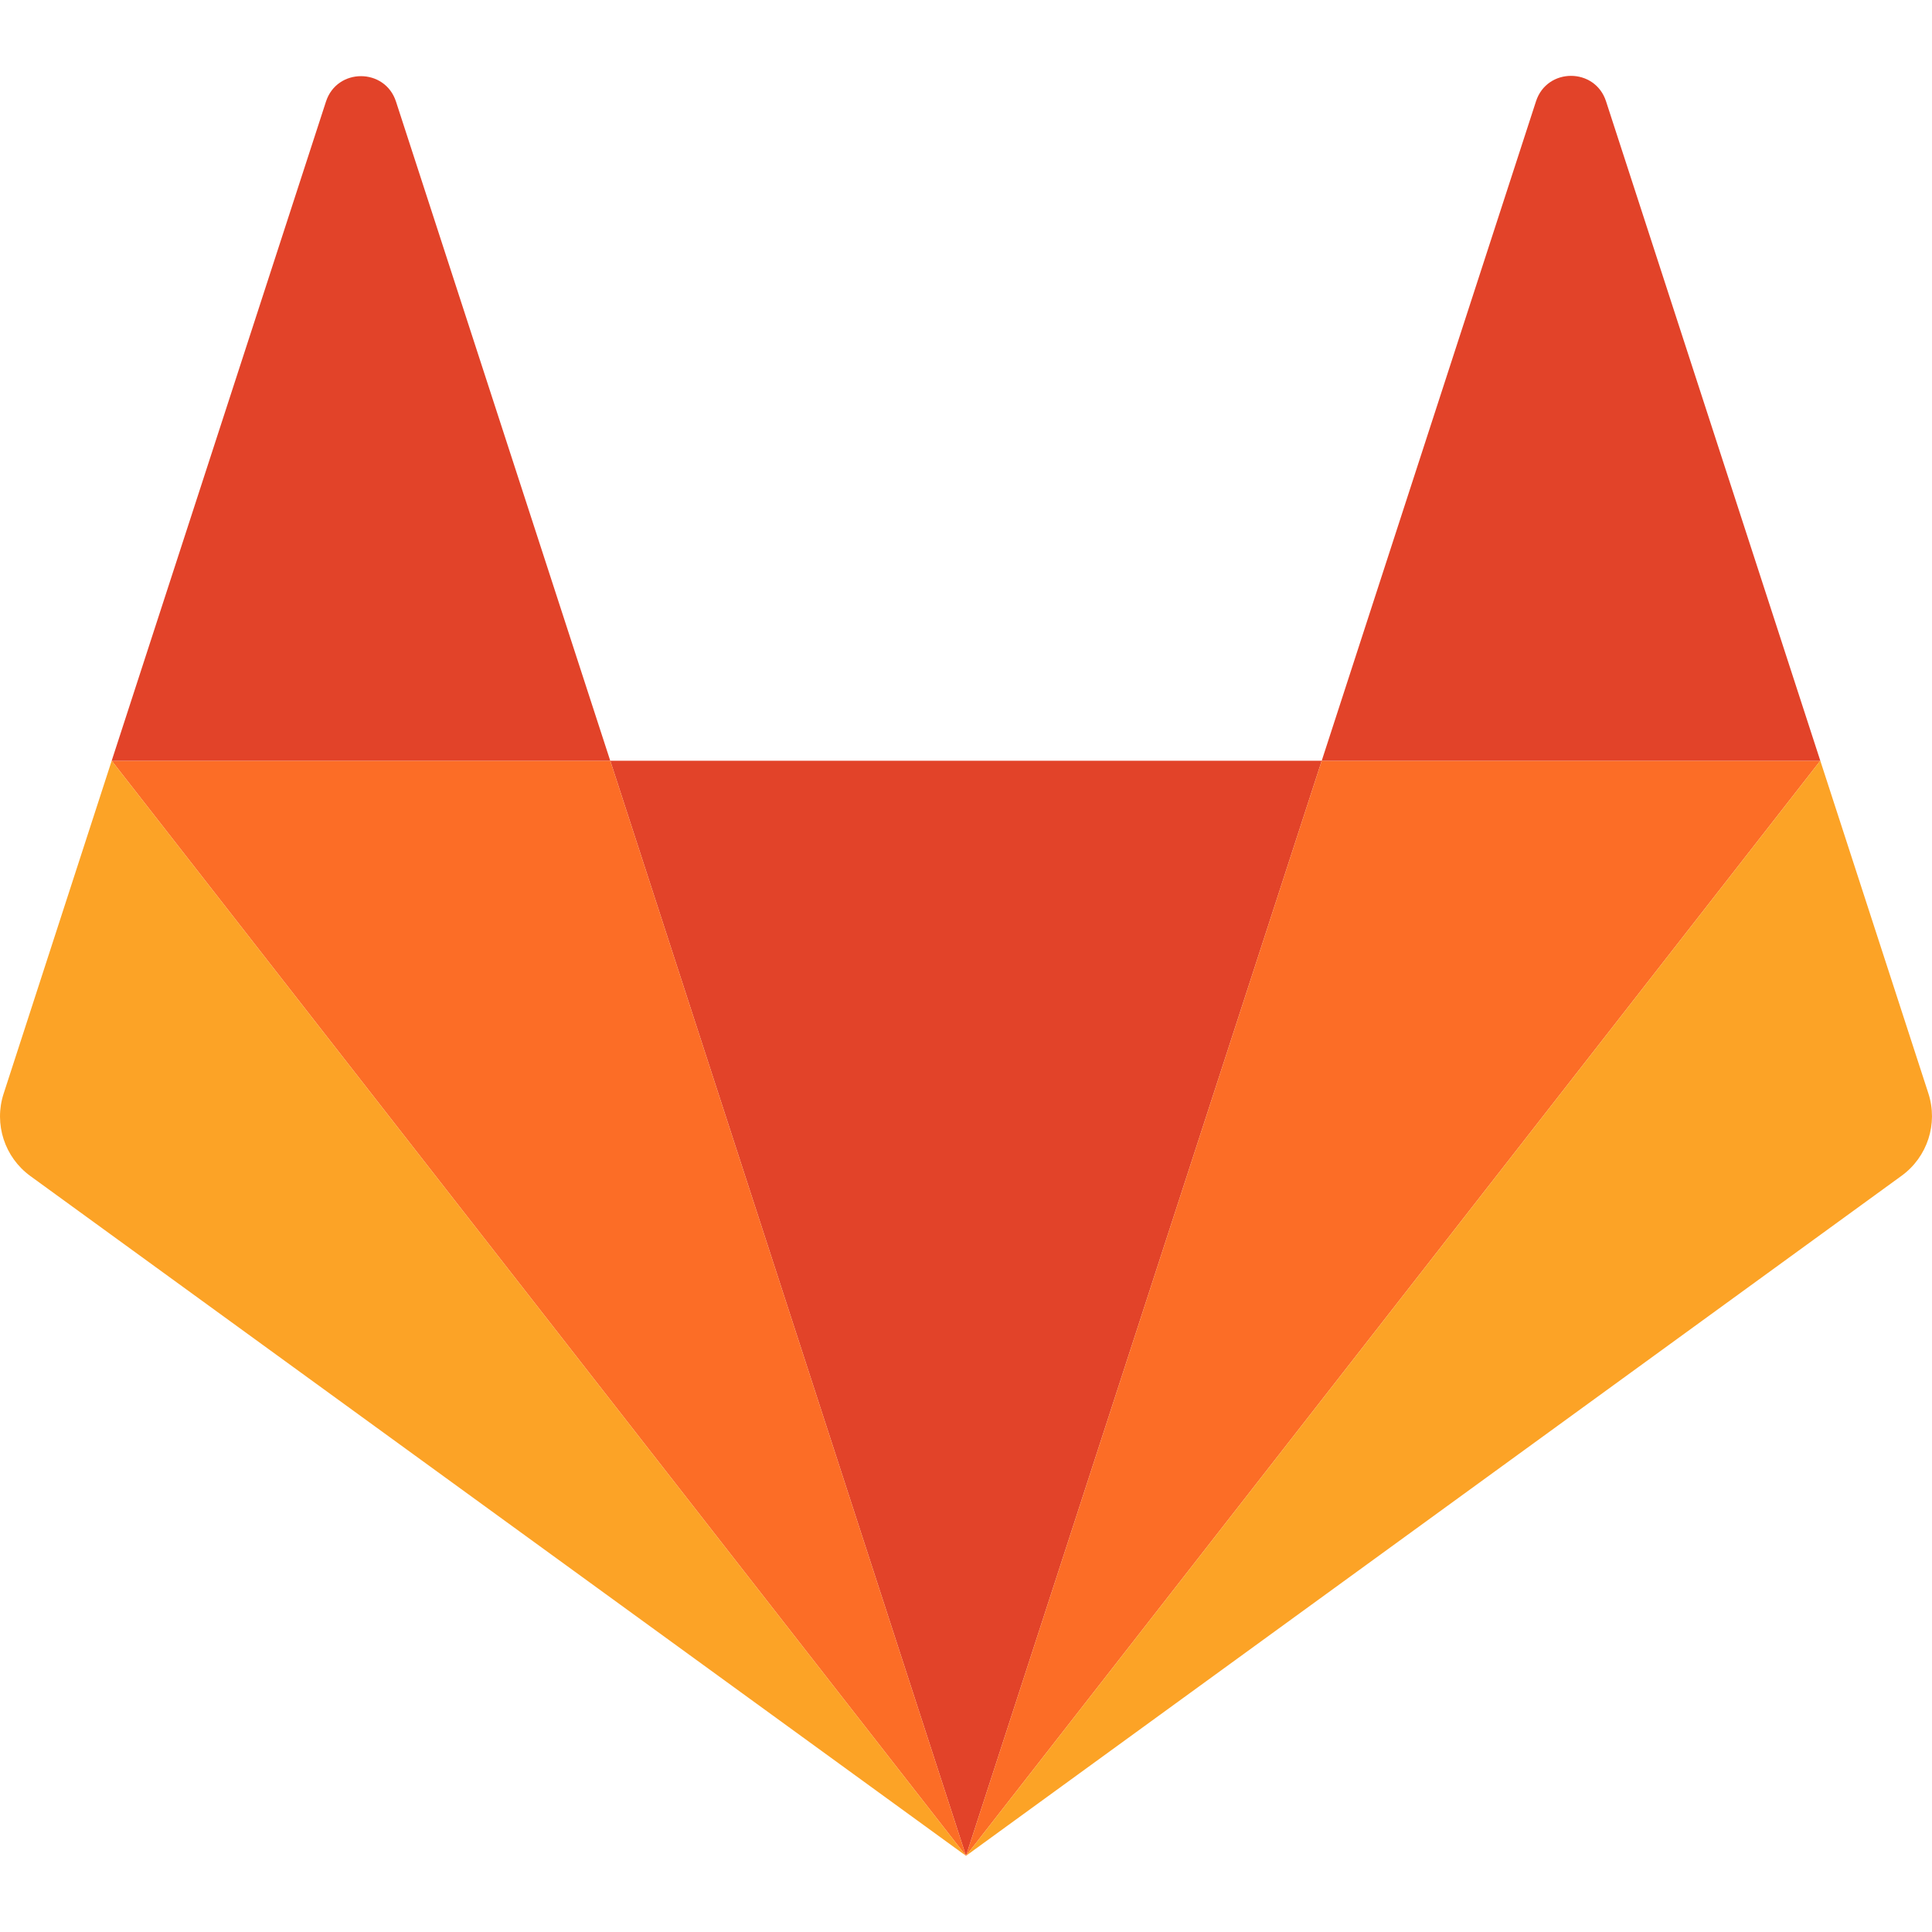
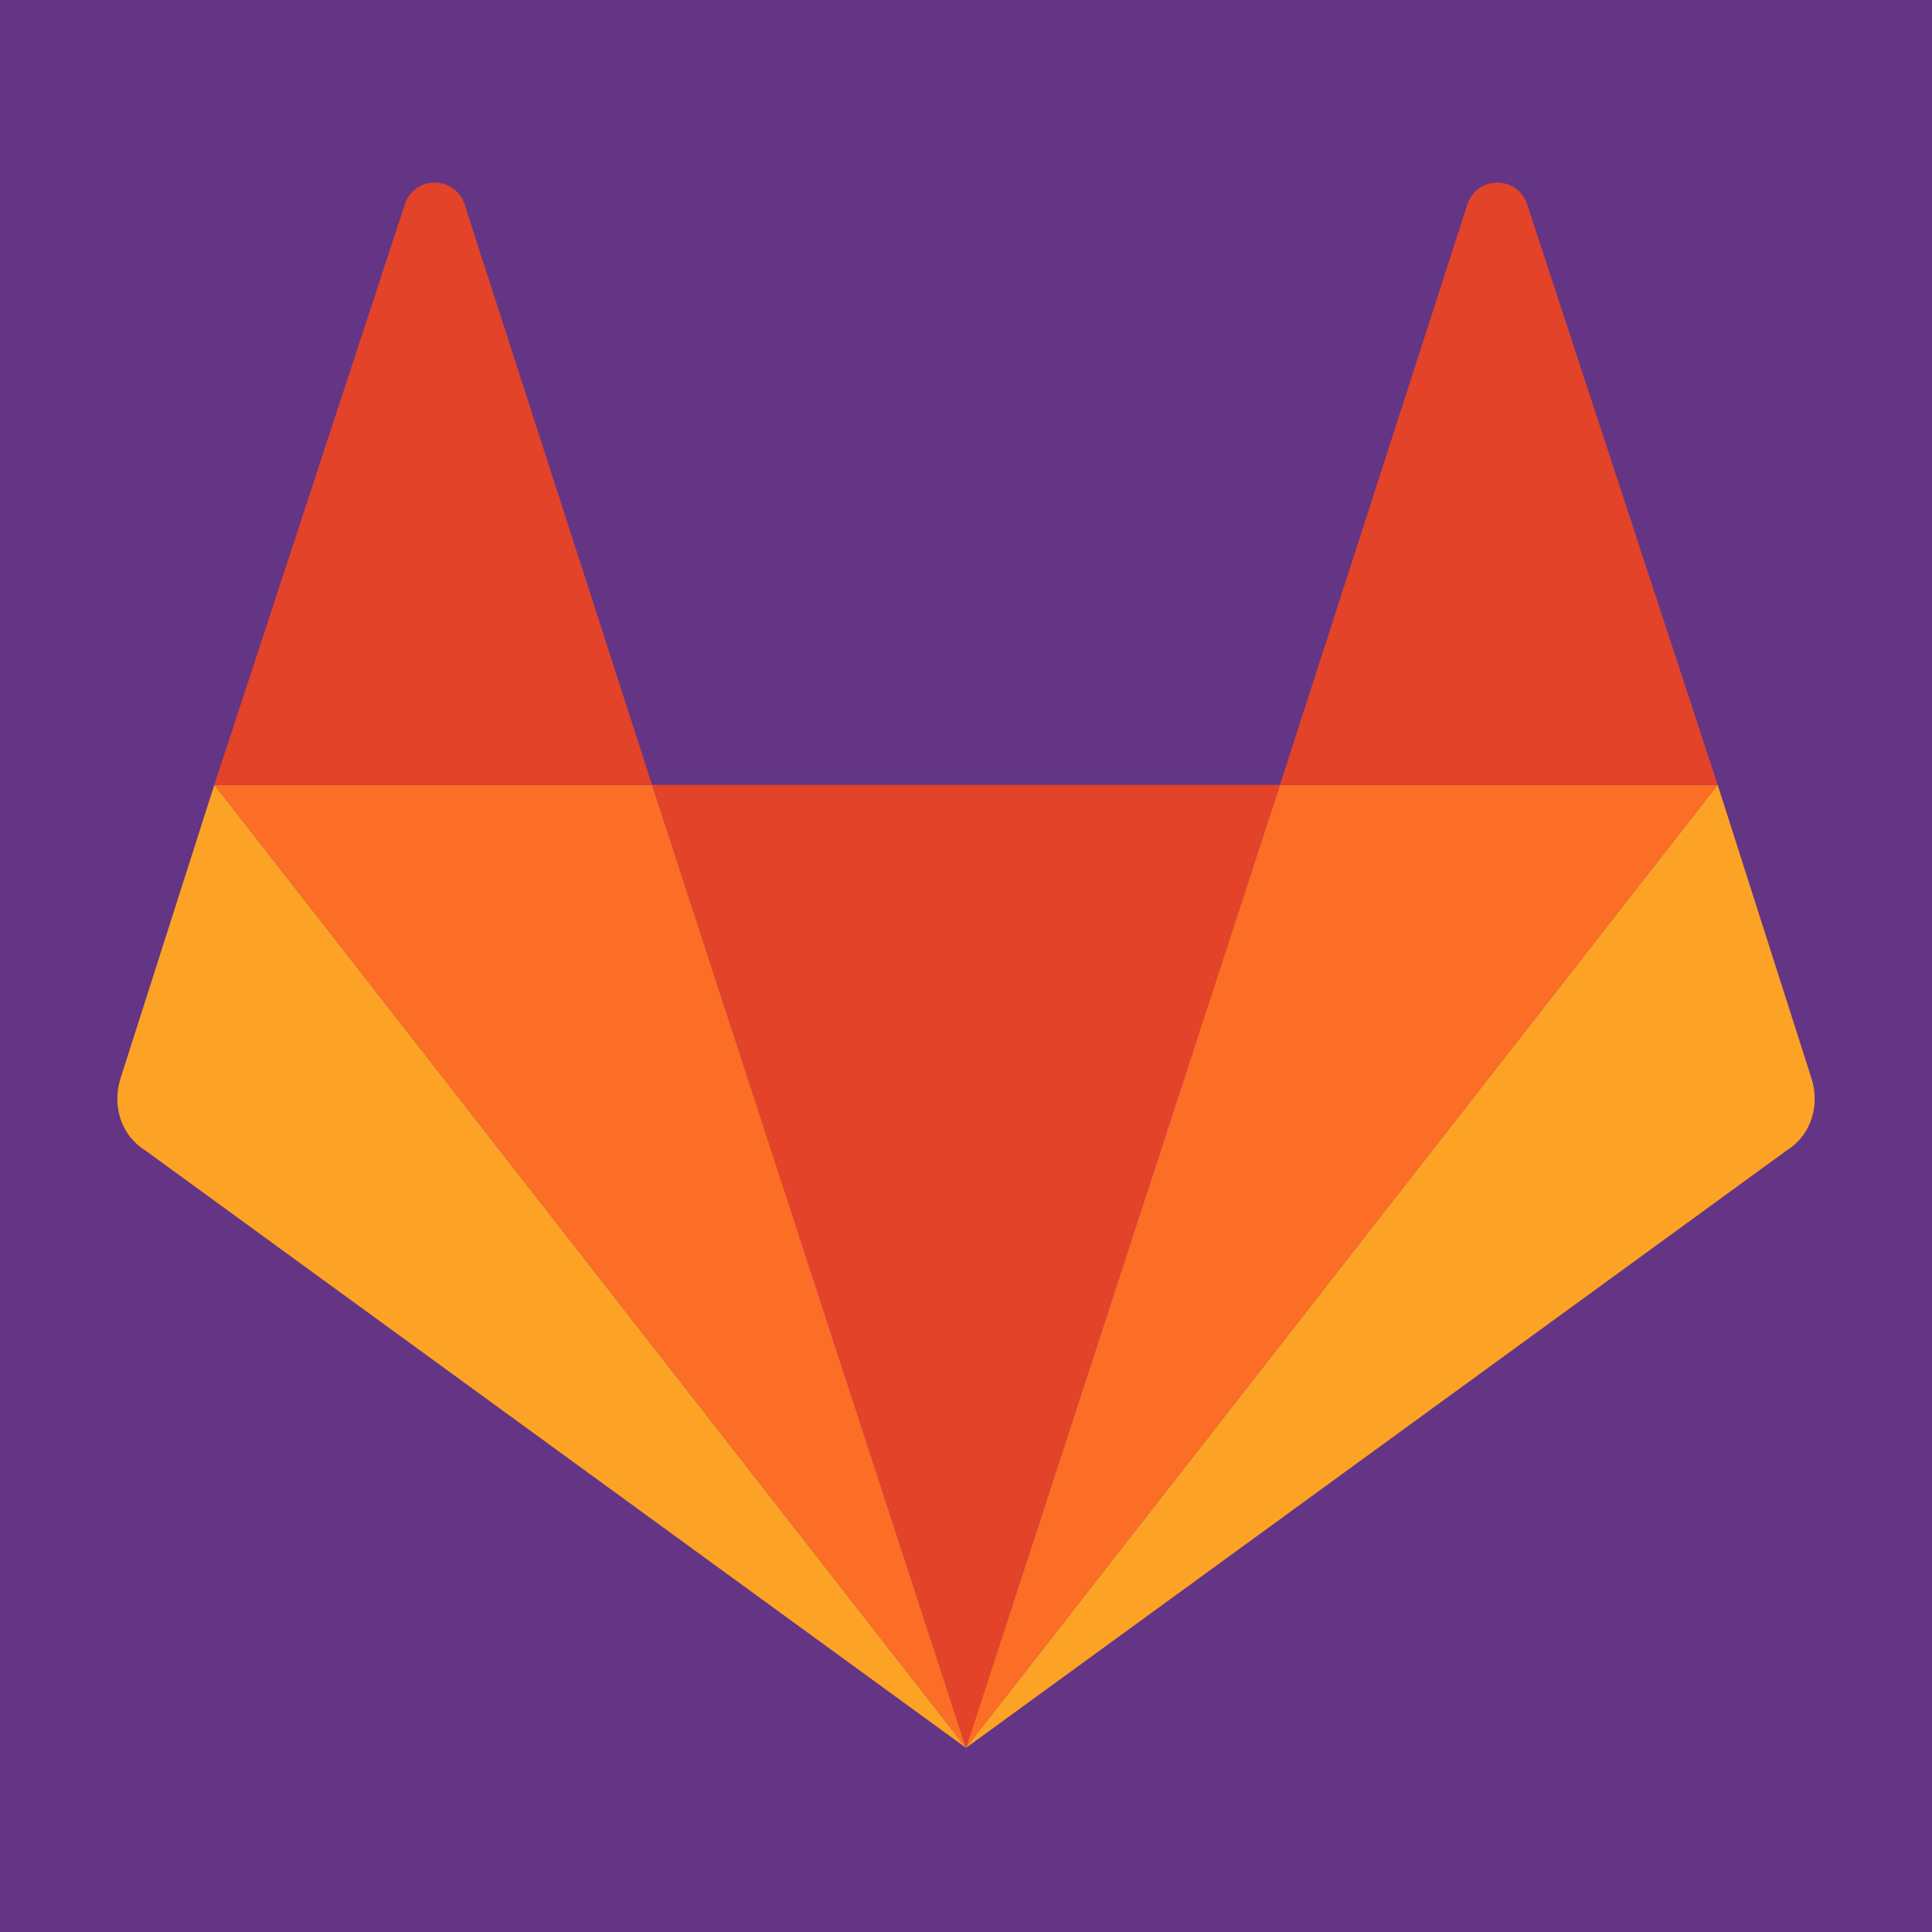
- <svg xmlns="http://www.w3.org/2000/svg" width="64" height="64" fill-rule="evenodd">
-   <path d="M32 61.477L43.784 25.2H20.216z" fill="#e24329" />
-   <path d="M32 61.477L20.216 25.2H3.7z" fill="#fc6d26" />
-   <path d="M3.7 25.2L.12 36.23a2.44 2.44 0 0 0 .886 2.728L32 61.477z" fill="#fca326" />
-   <path d="M3.7 25.2h16.515L13.118 3.366c-.365-1.124-1.955-1.124-2.32 0z" fill="#e24329" />
-   <path d="M32 61.477L43.784 25.2H60.3z" fill="#fc6d26" />
-   <path d="M60.3 25.2l3.58 11.02a2.44 2.44 0 0 1-.886 2.728L32 61.477z" fill="#fca326" />
-   <path d="M60.3 25.2H43.784l7.098-21.844c.365-1.124 1.955-1.124 2.32 0z" fill="#e24329" />
+ <svg xmlns="http://www.w3.org/2000/svg" version="1.1" x="0px" y="0px" viewBox="0 0 64 64" style="enable-background:new 0 0 64 64;" xml:space="preserve">
+   <style type="text/css">
+ 	.st0{fill-rule:evenodd;clip-rule:evenodd;fill:#643584;}
+ 	.st1{fill-rule:evenodd;clip-rule:evenodd;fill:#E24329;}
+ 	.st2{fill-rule:evenodd;clip-rule:evenodd;fill:#FC6D26;}
+ 	.st3{fill-rule:evenodd;clip-rule:evenodd;fill:#FCA326;}
+ </style>
+   <g id="Layer_2">
+     <rect x="0" class="st0" width="64" height="64" />
+   </g>
+   <g id="Layer_1">
+     <path class="st1" d="M32,57.9L42.4,26H21.6L32,57.9z" />
+     <path class="st2" d="M32,57.9L21.6,26H7.1L32,57.9z" />
+     <path class="st3" d="M7.1,26L4,35.7c-0.3,0.9,0,1.9,0.8,2.4L32,57.9L7.1,26z" />
+     <path class="st1" d="M7.1,26h14.5L15.4,6.8c-0.3-1-1.7-1-2,0L7.1,26z" />
+     <path class="st2" d="M32,57.9L42.4,26h14.5L32,57.9z" />
+     <path class="st3" d="M56.9,26l3.1,9.7c0.3,0.9,0,1.9-0.8,2.4L32,57.9L56.9,26z" />
+     <path class="st1" d="M56.9,26H42.4l6.2-19.2c0.3-1,1.7-1,2,0L56.9,26z" />
+   </g>
</svg>
